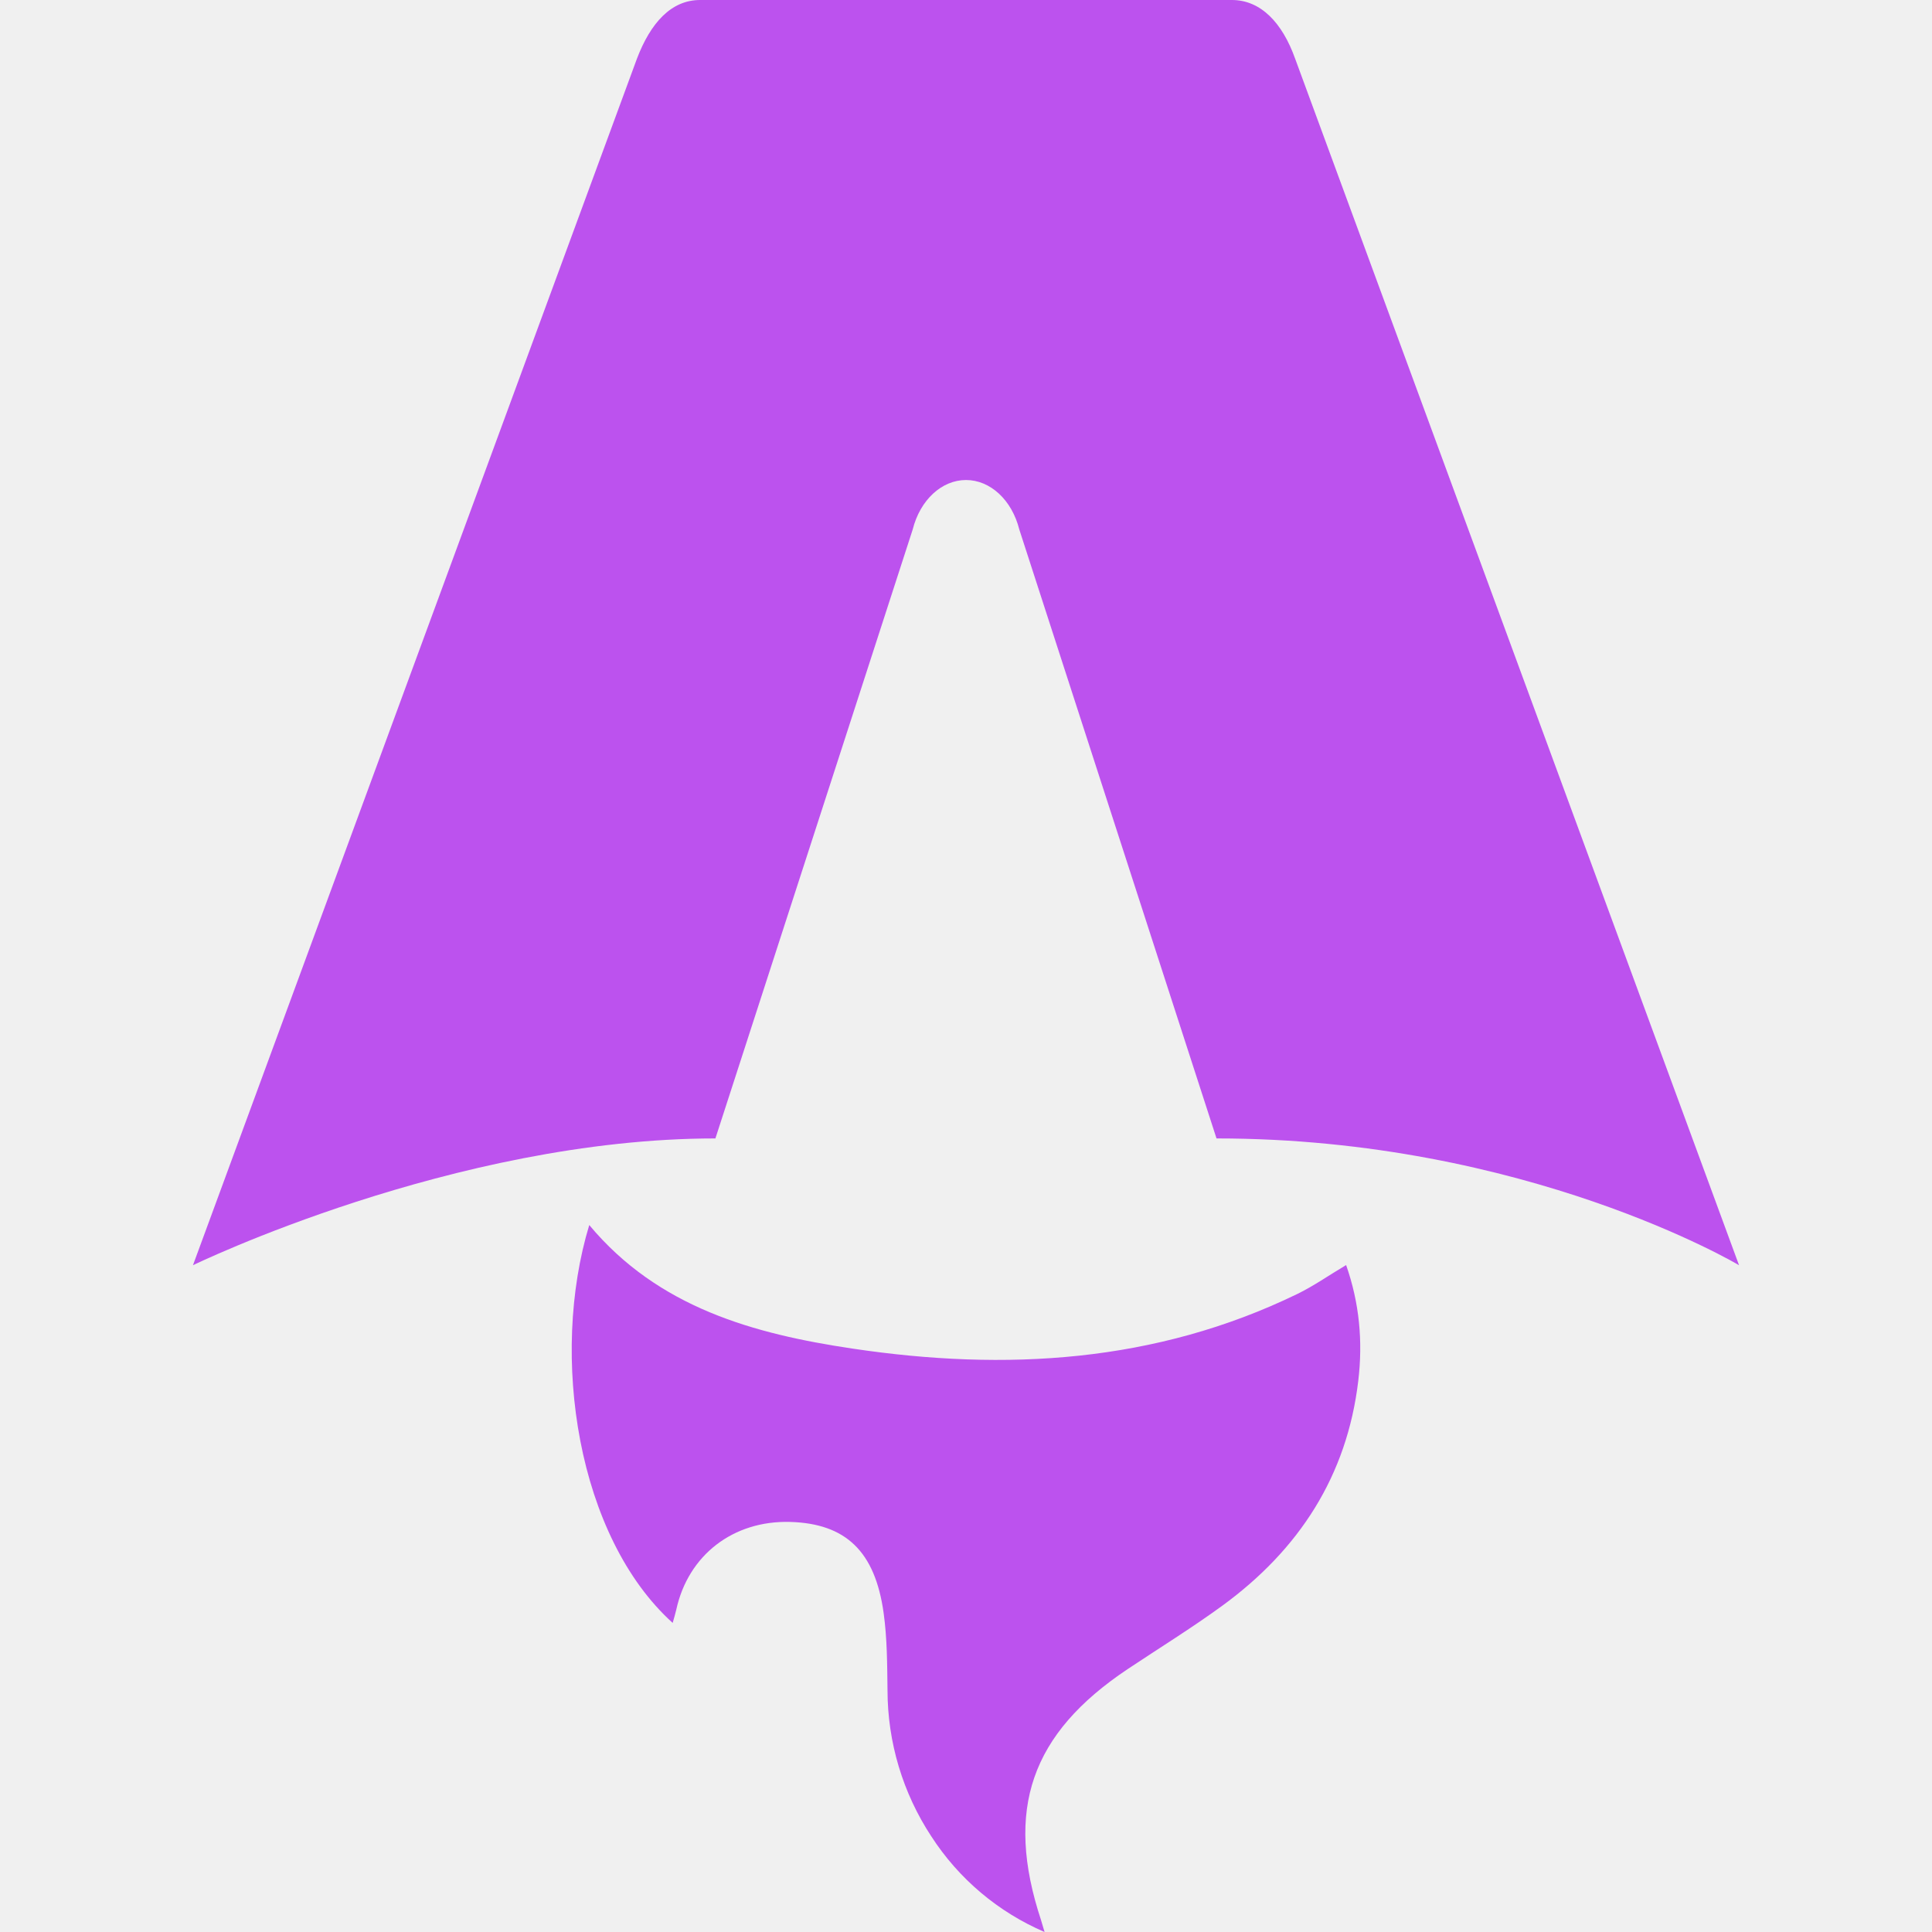
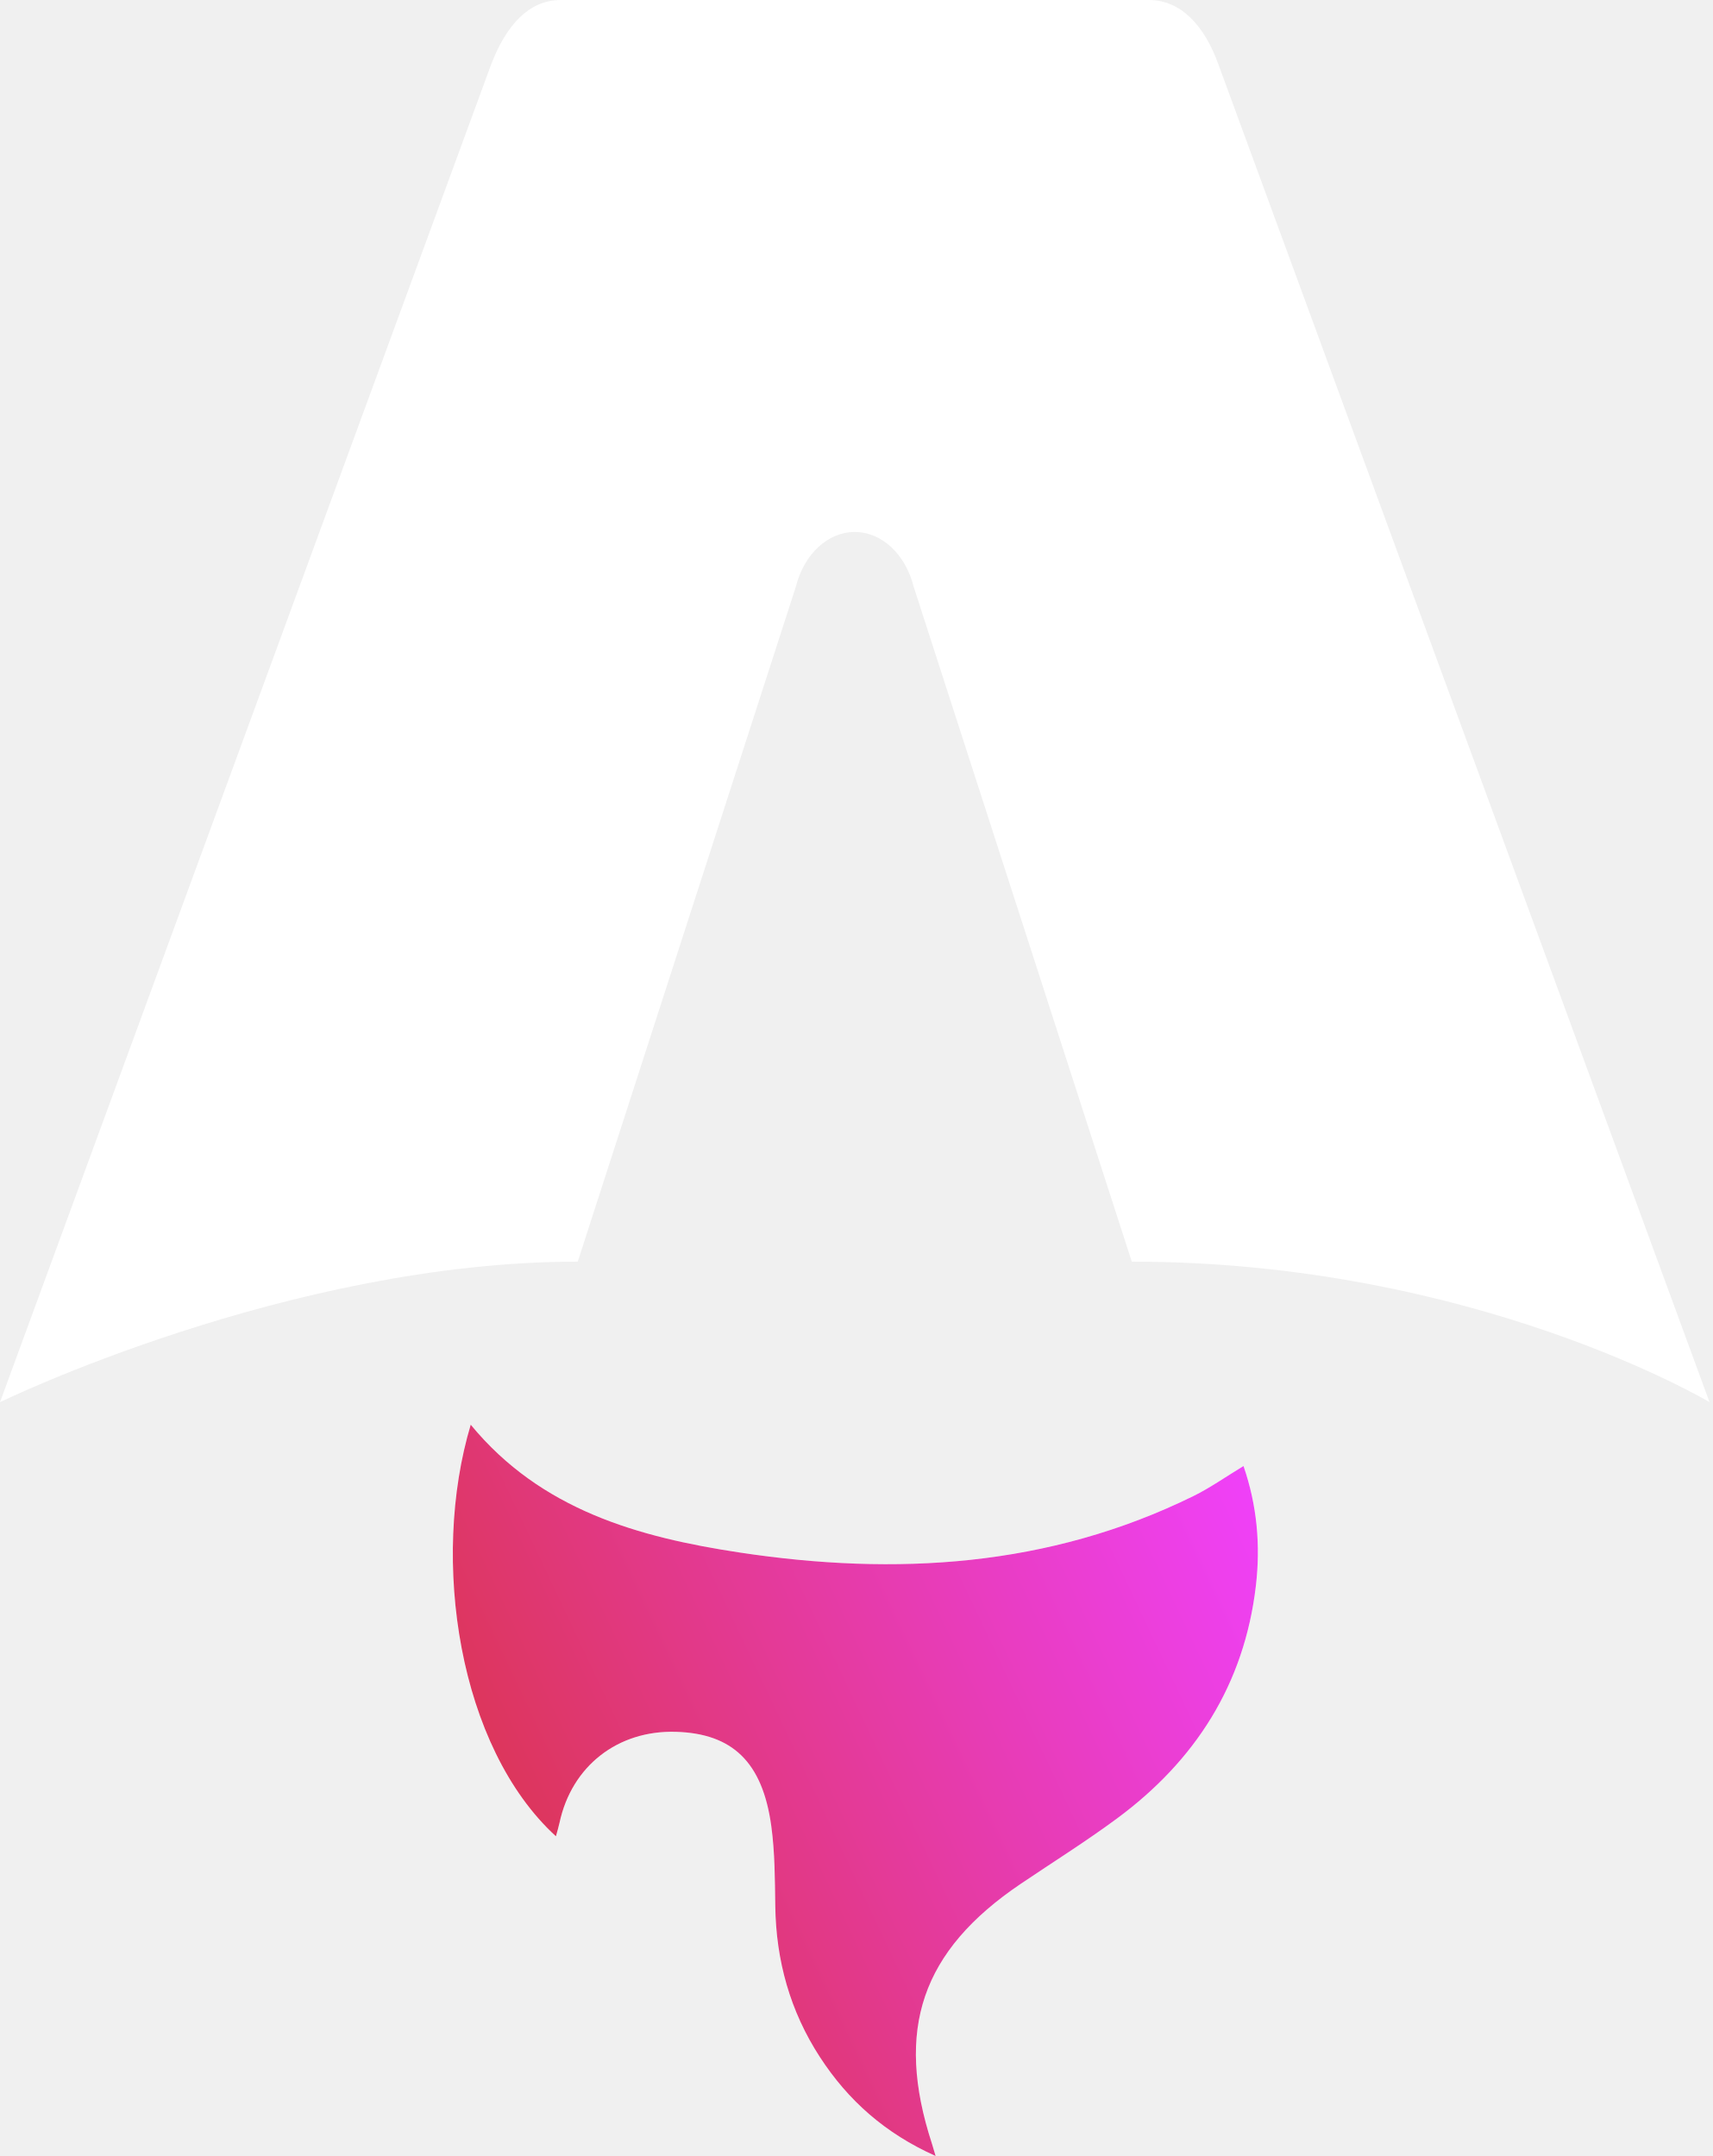
- <svg xmlns="http://www.w3.org/2000/svg" fill="#BC52EE" viewBox="0 0 24 24">
-   <path d="M8.358 20.162c-1.186-1.07-1.532-3.316-1.038-4.944.856 1.026 2.043 1.352 3.272 1.535 1.897.283 3.76.177 5.522-.678.202-.098.388-.229.608-.36.166.473.209.95.151 1.437-.14 1.185-.738 2.1-1.688 2.794-.38.277-.782.525-1.175.787-1.205.804-1.531 1.747-1.078 3.119l.044.148a3.158 3.158 0 0 1-1.407-1.188 3.31 3.31 0 0 1-.544-1.815c-.004-.32-.004-.642-.048-.958-.106-.769-.472-1.113-1.161-1.133-.707-.02-1.267.411-1.415 1.09-.012.053-.028.104-.045.165h.002zm-5.961-4.445s3.24-1.575 6.49-1.575l2.451-7.565c.092-.366.36-.614.662-.614.302 0 .57.248.662.614l2.45 7.565c3.85 0 6.491 1.575 6.491 1.575L16.088.727C15.93.285 15.663 0 15.303 0H8.697c-.36 0-.615.285-.784.727l-5.516 14.99z" />
+ <svg xmlns="http://www.w3.org/2000/svg" viewBox="0 0 85 107" fill="none">
+   <path d="M27.589 91.136C22.756 86.718 21.344 77.433 23.358 70.707C26.85 74.948 31.689 76.291 36.7 77.05C44.438 78.22 52.036 77.782 59.223 74.246C60.045 73.841 60.805 73.303 61.704 72.757C62.378 74.714 62.553 76.689 62.318 78.7C61.745 83.596 59.309 87.378 55.433 90.245C53.883 91.392 52.244 92.417 50.643 93.498C45.726 96.821 44.396 100.718 46.243 106.386C46.287 106.525 46.327 106.663 46.426 107C43.916 105.876 42.082 104.24 40.684 102.089C39.209 99.819 38.507 97.308 38.47 94.591C38.451 93.269 38.451 91.934 38.273 90.631C37.839 87.453 36.347 86.03 33.536 85.948C30.652 85.864 28.37 87.647 27.765 90.455C27.719 90.671 27.652 90.884 27.585 91.134L27.589 91.136Z" fill="white" />
+   <path d="M27.589 91.136C22.756 86.718 21.344 77.433 23.358 70.707C26.85 74.948 31.689 76.291 36.7 77.05C44.438 78.22 52.036 77.782 59.223 74.246C60.045 73.841 60.805 73.303 61.704 72.757C62.378 74.714 62.553 76.689 62.318 78.7C61.745 83.596 59.309 87.378 55.433 90.245C53.883 91.392 52.244 92.417 50.643 93.498C45.726 96.821 44.396 100.718 46.243 106.386C46.287 106.525 46.327 106.663 46.426 107C43.916 105.876 42.082 104.24 40.684 102.089C39.209 99.819 38.507 97.308 38.47 94.591C38.451 93.269 38.451 91.934 38.273 90.631C37.839 87.453 36.347 86.03 33.536 85.948C30.652 85.864 28.37 87.647 27.765 90.455C27.719 90.671 27.652 90.884 27.585 91.134L27.589 91.136Z" fill="url(#astro-gradient)" />
+   <path d="M0 69.587S14.314 62.614 28.668 62.614L39.49 29.12C39.895 27.501 41.078 26.4 42.414 26.4C43.749 26.4 44.932 27.501 45.338 29.12L56.16 62.614C73.16 62.614 84.828 69.587 84.828 69.587S60.514 3.352 60.467 3.219C59.769 1.261 58.591 0 57.003 0H27.827C26.239 0 25.109 1.261 24.363 3.219C24.311 3.35 0 69.587 0 69.587Z" fill="white" />
+   <defs>
+     <linearGradient id="astro-gradient" x1="22.47" y1="107" x2="69.145" y2="84.947" gradientUnits="userSpaceOnUse">
+       <stop stop-color="#D83333" />
+       <stop offset="1" stop-color="#F041FF" />
+     </linearGradient>
+   </defs>
</svg>
